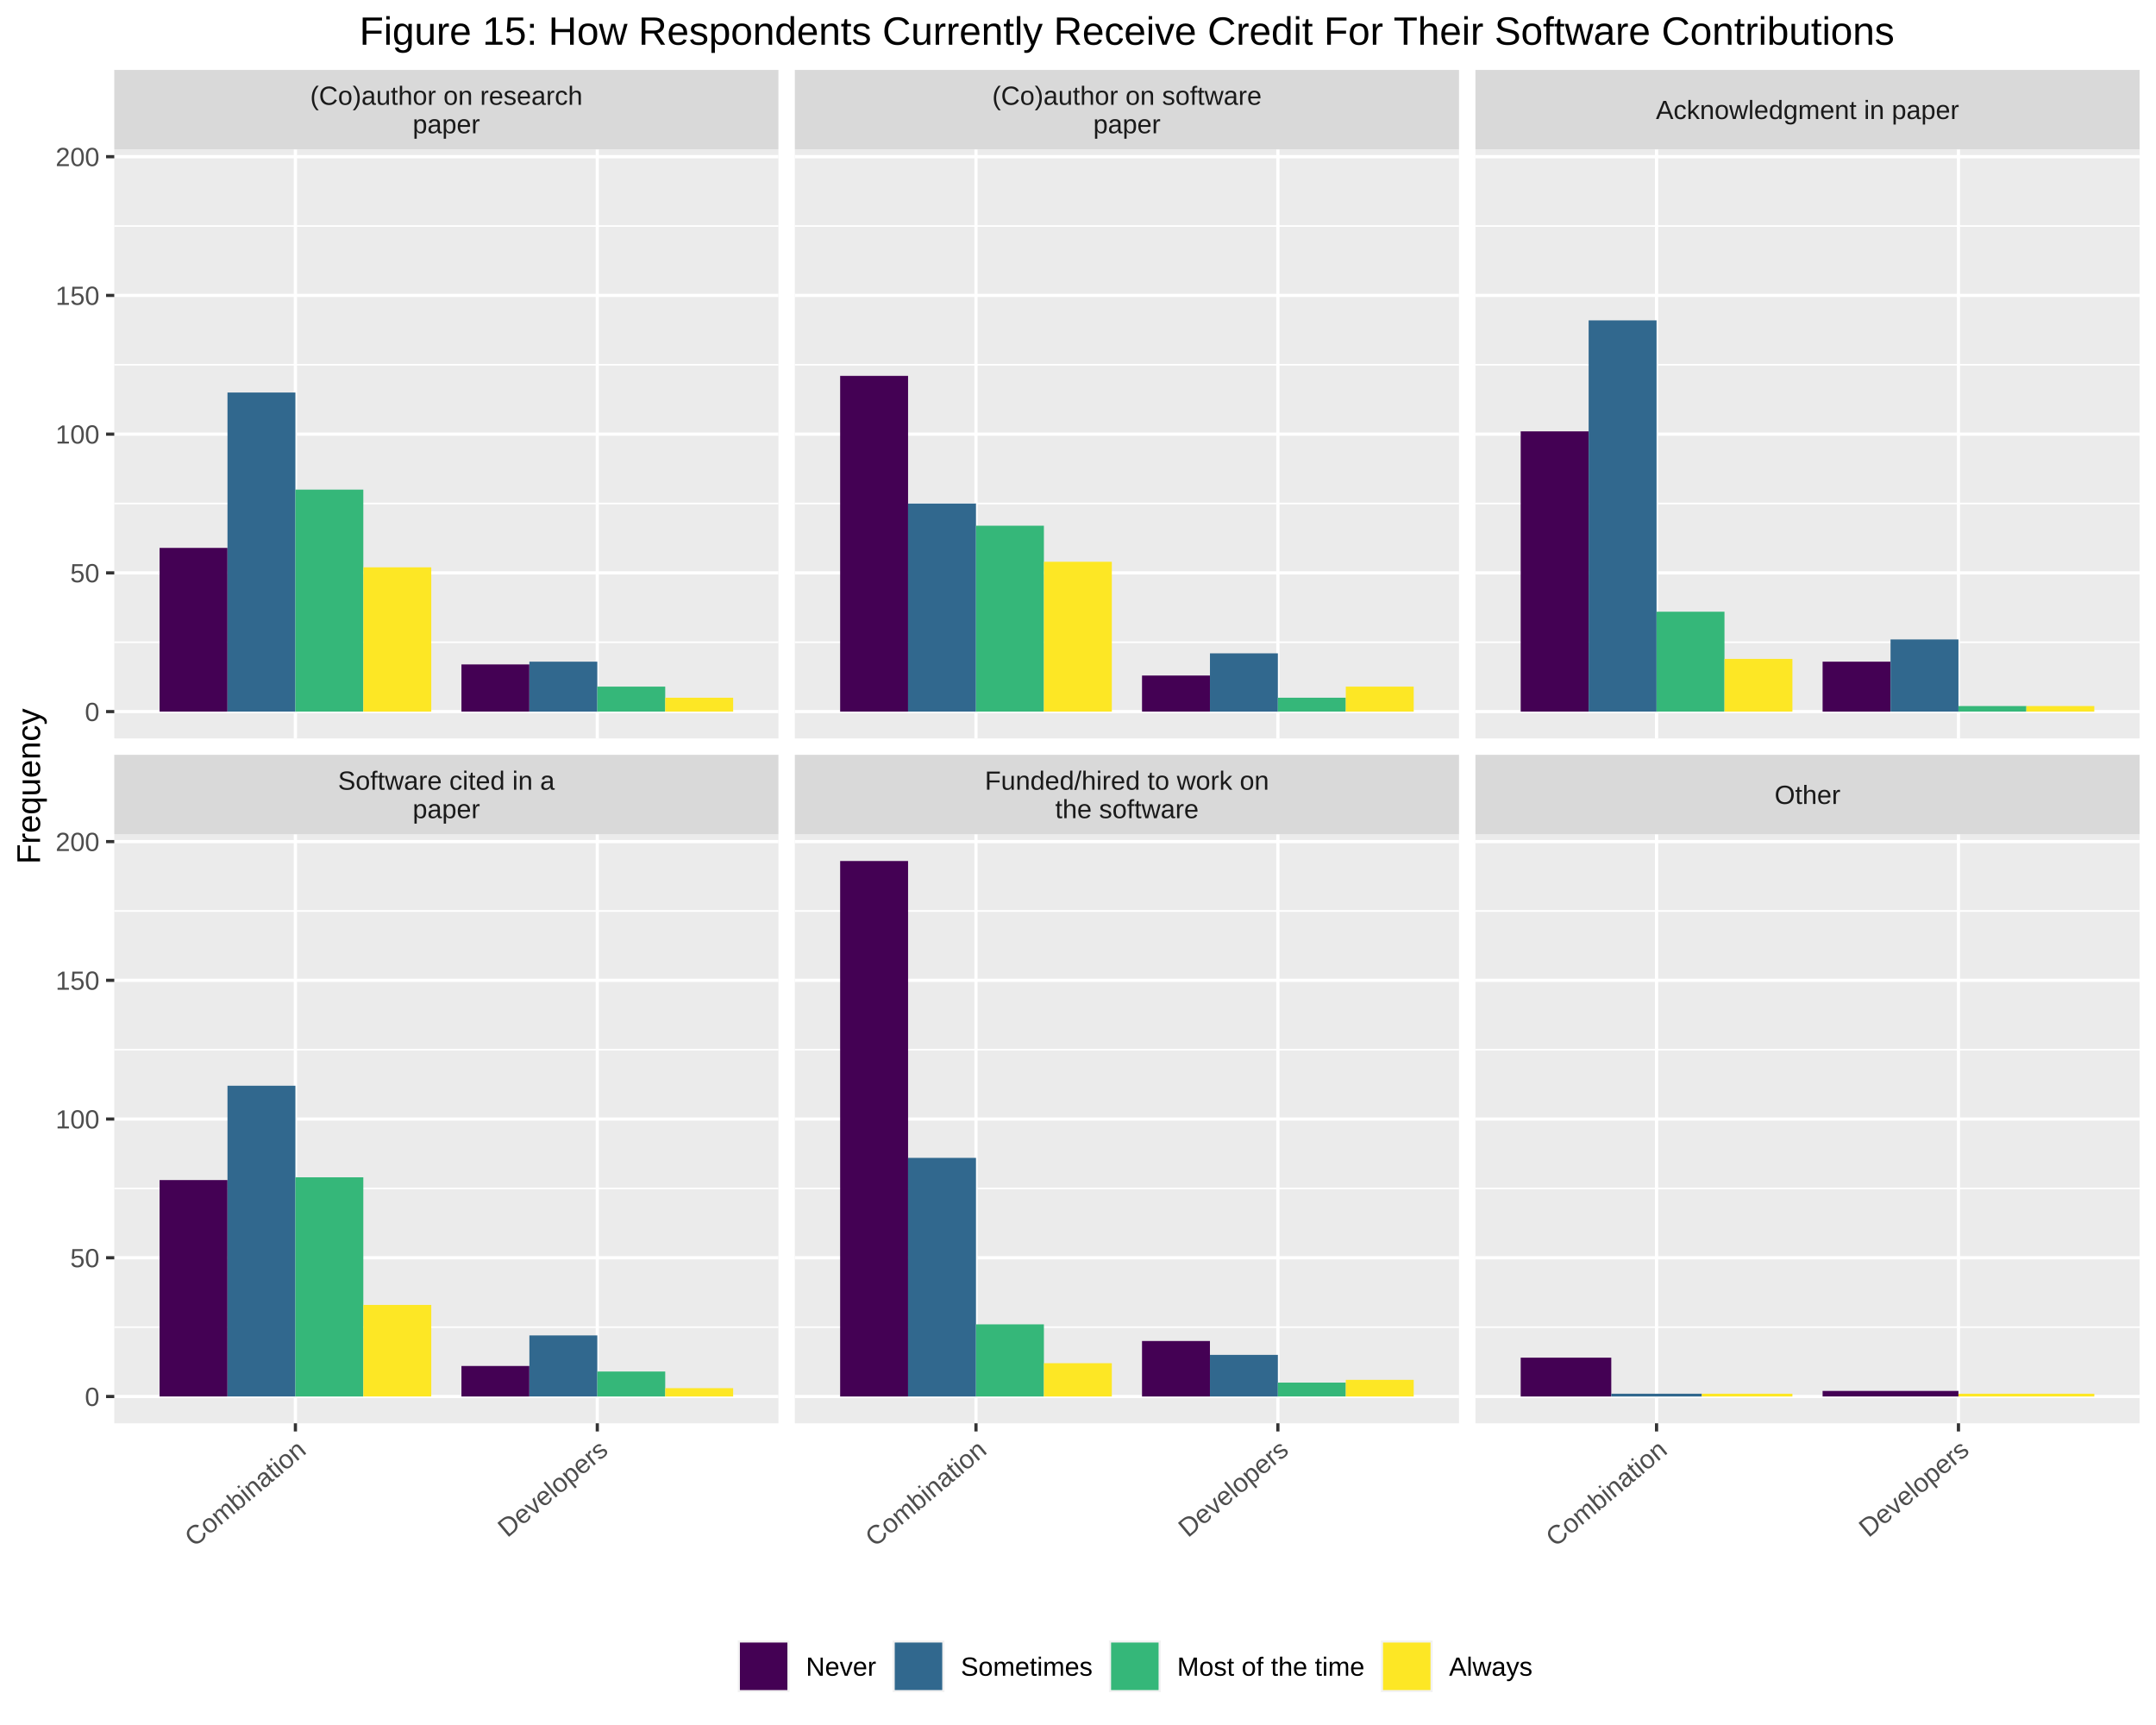
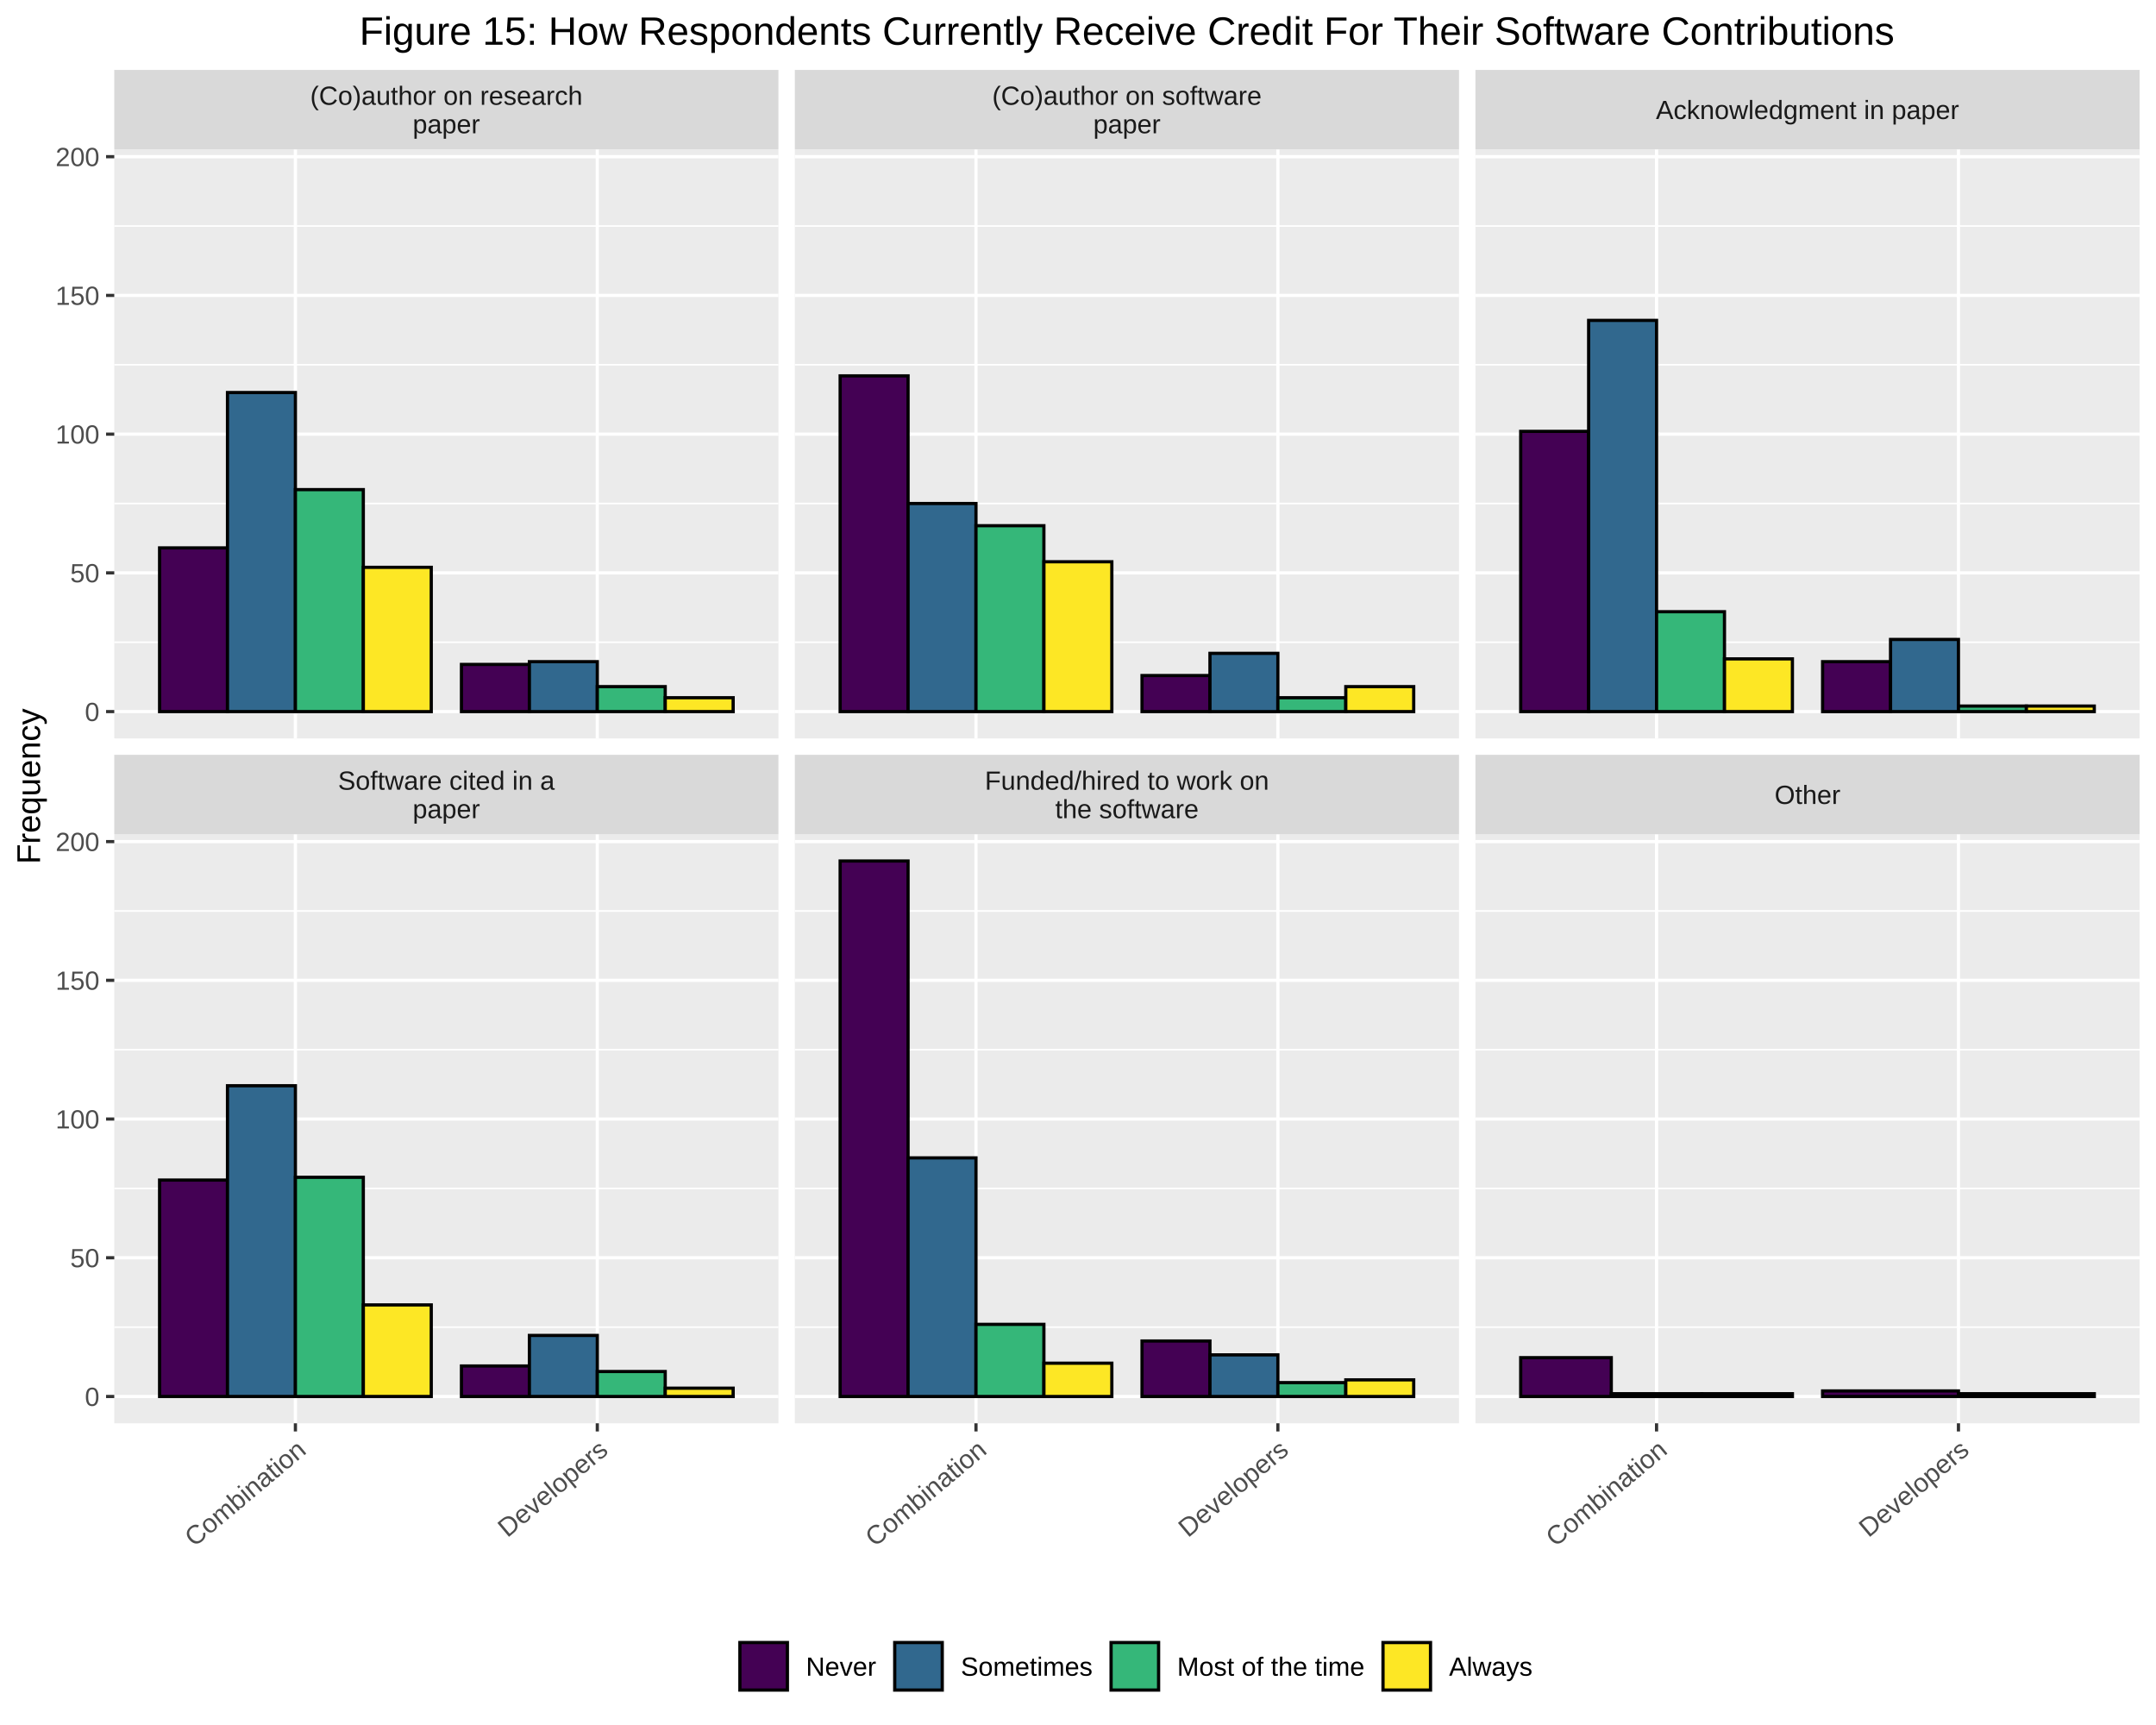
<svg xmlns="http://www.w3.org/2000/svg" class="svglite" width="720.00pt" height="576.00pt" viewBox="0 0 720.00 576.00">
  <defs>
    <style type="text/css">
    .svglite line, .svglite polyline, .svglite polygon, .svglite path, .svglite rect, .svglite circle {
      fill: none;
      stroke: #000000;
      stroke-linecap: round;
      stroke-linejoin: round;
      stroke-miterlimit: 10.00;
    }
    .svglite text {
      white-space: pre;
    }
  </style>
  </defs>
  <rect width="100%" height="100%" style="stroke: none; fill: #FFFFFF;" />
  <defs>
    <clipPath id="cpMC4wMHw3MjAuMDB8MC4wMHw1NzYuMDA=">
      <rect x="0.00" y="0.00" width="720.00" height="576.00" />
    </clipPath>
  </defs>
  <g clip-path="url(#cpMC4wMHw3MjAuMDB8MC4wMHw1NzYuMDA=)">
    <rect x="0.00" y="0.00" width="720.00" height="576.00" style="stroke-width: 1.07; stroke: #FFFFFF; fill: #FFFFFF;" />
  </g>
  <defs>
    <clipPath id="cpMzguMTZ8MjU5Ljk2fDQ5Ljg3fDI0Ni41NQ==">
      <rect x="38.16" y="49.87" width="221.80" height="196.69" />
    </clipPath>
  </defs>
  <g clip-path="url(#cpMzguMTZ8MjU5Ljk2fDQ5Ljg3fDI0Ni41NQ==)">
    <rect x="38.16" y="49.87" width="221.80" height="196.69" style="stroke-width: 1.07; stroke: none; fill: #EBEBEB;" />
    <polyline points="38.16,214.45 259.96,214.45 " style="stroke-width: 0.53; stroke: #FFFFFF; stroke-linecap: butt;" />
    <polyline points="38.16,168.13 259.96,168.13 " style="stroke-width: 0.53; stroke: #FFFFFF; stroke-linecap: butt;" />
    <polyline points="38.16,121.80 259.96,121.80 " style="stroke-width: 0.53; stroke: #FFFFFF; stroke-linecap: butt;" />
    <polyline points="38.16,75.48 259.96,75.48 " style="stroke-width: 0.53; stroke: #FFFFFF; stroke-linecap: butt;" />
    <polyline points="38.16,237.61 259.96,237.61 " style="stroke-width: 1.07; stroke: #FFFFFF; stroke-linecap: butt;" />
    <polyline points="38.16,191.29 259.96,191.29 " style="stroke-width: 1.07; stroke: #FFFFFF; stroke-linecap: butt;" />
    <polyline points="38.16,144.97 259.96,144.97 " style="stroke-width: 1.07; stroke: #FFFFFF; stroke-linecap: butt;" />
    <polyline points="38.16,98.64 259.96,98.64 " style="stroke-width: 1.07; stroke: #FFFFFF; stroke-linecap: butt;" />
    <polyline points="38.16,52.32 259.96,52.32 " style="stroke-width: 1.07; stroke: #FFFFFF; stroke-linecap: butt;" />
    <polyline points="98.65,246.55 98.65,49.87 " style="stroke-width: 1.07; stroke: #FFFFFF; stroke-linecap: butt;" />
    <polyline points="199.47,246.55 199.47,49.87 " style="stroke-width: 1.07; stroke: #FFFFFF; stroke-linecap: butt;" />
-     <rect x="53.29" y="182.95" width="22.68" height="54.66" style="stroke-width: 1.07; stroke: none; stroke-linecap: square; stroke-linejoin: miter; fill: #440154;" />
-     <rect x="75.97" y="131.07" width="22.68" height="106.54" style="stroke-width: 1.07; stroke: none; stroke-linecap: square; stroke-linejoin: miter; fill: #31688E;" />
-     <rect x="98.65" y="163.49" width="22.68" height="74.12" style="stroke-width: 1.07; stroke: none; stroke-linecap: square; stroke-linejoin: miter; fill: #35B779;" />
-     <rect x="121.34" y="189.44" width="22.68" height="48.18" style="stroke-width: 1.07; stroke: none; stroke-linecap: square; stroke-linejoin: miter; fill: #FDE725;" />
-     <rect x="154.10" y="221.86" width="22.68" height="15.75" style="stroke-width: 1.07; stroke: none; stroke-linecap: square; stroke-linejoin: miter; fill: #440154;" />
-     <rect x="176.79" y="220.94" width="22.68" height="16.68" style="stroke-width: 1.07; stroke: none; stroke-linecap: square; stroke-linejoin: miter; fill: #31688E;" />
-     <rect x="199.47" y="229.27" width="22.68" height="8.34" style="stroke-width: 1.07; stroke: none; stroke-linecap: square; stroke-linejoin: miter; fill: #35B779;" />
-     <rect x="222.16" y="232.98" width="22.68" height="4.63" style="stroke-width: 1.07; stroke: none; stroke-linecap: square; stroke-linejoin: miter; fill: #FDE725;" />
+     <rect x="53.29" y="182.95" width="22.68" height="54.66" style="stroke-width: 1.07; stroke-linecap: square; stroke-linejoin: miter; fill: #440154;" />
+     <rect x="75.97" y="131.07" width="22.68" height="106.54" style="stroke-width: 1.07; stroke-linecap: square; stroke-linejoin: miter; fill: #31688E;" />
+     <rect x="98.65" y="163.49" width="22.68" height="74.12" style="stroke-width: 1.07; stroke-linecap: square; stroke-linejoin: miter; fill: #35B779;" />
+     <rect x="121.34" y="189.44" width="22.68" height="48.18" style="stroke-width: 1.07; stroke-linecap: square; stroke-linejoin: miter; fill: #FDE725;" />
+     <rect x="154.10" y="221.86" width="22.68" height="15.75" style="stroke-width: 1.07; stroke-linecap: square; stroke-linejoin: miter; fill: #440154;" />
+     <rect x="176.79" y="220.94" width="22.68" height="16.68" style="stroke-width: 1.07; stroke-linecap: square; stroke-linejoin: miter; fill: #31688E;" />
+     <rect x="199.47" y="229.27" width="22.68" height="8.34" style="stroke-width: 1.07; stroke-linecap: square; stroke-linejoin: miter; fill: #35B779;" />
+     <rect x="222.16" y="232.98" width="22.68" height="4.63" style="stroke-width: 1.07; stroke-linecap: square; stroke-linejoin: miter; fill: #FDE725;" />
  </g>
  <g clip-path="url(#cpMC4wMHw3MjAuMDB8MC4wMHw1NzYuMDA=)">
</g>
  <defs>
    <clipPath id="cpMzguMTZ8MjU5Ljk2fDI3OC41Nnw0NzUuMjU=">
      <rect x="38.16" y="278.56" width="221.80" height="196.69" />
    </clipPath>
  </defs>
  <g clip-path="url(#cpMzguMTZ8MjU5Ljk2fDI3OC41Nnw0NzUuMjU=)">
    <rect x="38.16" y="278.56" width="221.80" height="196.69" style="stroke-width: 1.07; stroke: none; fill: #EBEBEB;" />
    <polyline points="38.16,443.15 259.96,443.15 " style="stroke-width: 0.53; stroke: #FFFFFF; stroke-linecap: butt;" />
    <polyline points="38.16,396.82 259.96,396.82 " style="stroke-width: 0.53; stroke: #FFFFFF; stroke-linecap: butt;" />
    <polyline points="38.16,350.50 259.96,350.50 " style="stroke-width: 0.53; stroke: #FFFFFF; stroke-linecap: butt;" />
    <polyline points="38.16,304.18 259.96,304.18 " style="stroke-width: 0.53; stroke: #FFFFFF; stroke-linecap: butt;" />
    <polyline points="38.16,466.31 259.96,466.31 " style="stroke-width: 1.07; stroke: #FFFFFF; stroke-linecap: butt;" />
    <polyline points="38.16,419.98 259.96,419.98 " style="stroke-width: 1.07; stroke: #FFFFFF; stroke-linecap: butt;" />
    <polyline points="38.16,373.66 259.96,373.66 " style="stroke-width: 1.07; stroke: #FFFFFF; stroke-linecap: butt;" />
    <polyline points="38.16,327.34 259.96,327.34 " style="stroke-width: 1.07; stroke: #FFFFFF; stroke-linecap: butt;" />
    <polyline points="38.16,281.02 259.96,281.02 " style="stroke-width: 1.07; stroke: #FFFFFF; stroke-linecap: butt;" />
    <polyline points="98.65,475.25 98.65,278.56 " style="stroke-width: 1.07; stroke: #FFFFFF; stroke-linecap: butt;" />
    <polyline points="199.47,475.25 199.47,278.56 " style="stroke-width: 1.07; stroke: #FFFFFF; stroke-linecap: butt;" />
-     <rect x="53.29" y="394.04" width="22.68" height="72.26" style="stroke-width: 1.07; stroke: none; stroke-linecap: square; stroke-linejoin: miter; fill: #440154;" />
-     <rect x="75.97" y="362.54" width="22.68" height="103.76" style="stroke-width: 1.07; stroke: none; stroke-linecap: square; stroke-linejoin: miter; fill: #31688E;" />
-     <rect x="98.65" y="393.12" width="22.68" height="73.19" style="stroke-width: 1.07; stroke: none; stroke-linecap: square; stroke-linejoin: miter; fill: #35B779;" />
-     <rect x="121.34" y="435.73" width="22.68" height="30.57" style="stroke-width: 1.07; stroke: none; stroke-linecap: square; stroke-linejoin: miter; fill: #FDE725;" />
-     <rect x="154.10" y="456.12" width="22.68" height="10.19" style="stroke-width: 1.07; stroke: none; stroke-linecap: square; stroke-linejoin: miter; fill: #440154;" />
-     <rect x="176.79" y="445.92" width="22.68" height="20.38" style="stroke-width: 1.07; stroke: none; stroke-linecap: square; stroke-linejoin: miter; fill: #31688E;" />
-     <rect x="199.47" y="457.97" width="22.68" height="8.34" style="stroke-width: 1.07; stroke: none; stroke-linecap: square; stroke-linejoin: miter; fill: #35B779;" />
-     <rect x="222.16" y="463.53" width="22.68" height="2.78" style="stroke-width: 1.07; stroke: none; stroke-linecap: square; stroke-linejoin: miter; fill: #FDE725;" />
+     <rect x="53.29" y="394.04" width="22.68" height="72.26" style="stroke-width: 1.07; stroke-linecap: square; stroke-linejoin: miter; fill: #440154;" />
+     <rect x="75.97" y="362.54" width="22.68" height="103.76" style="stroke-width: 1.07; stroke-linecap: square; stroke-linejoin: miter; fill: #31688E;" />
+     <rect x="98.65" y="393.12" width="22.68" height="73.19" style="stroke-width: 1.07; stroke-linecap: square; stroke-linejoin: miter; fill: #35B779;" />
+     <rect x="121.34" y="435.73" width="22.68" height="30.57" style="stroke-width: 1.07; stroke-linecap: square; stroke-linejoin: miter; fill: #FDE725;" />
+     <rect x="154.10" y="456.12" width="22.68" height="10.19" style="stroke-width: 1.07; stroke-linecap: square; stroke-linejoin: miter; fill: #440154;" />
+     <rect x="176.79" y="445.92" width="22.68" height="20.38" style="stroke-width: 1.07; stroke-linecap: square; stroke-linejoin: miter; fill: #31688E;" />
+     <rect x="199.47" y="457.97" width="22.68" height="8.34" style="stroke-width: 1.07; stroke-linecap: square; stroke-linejoin: miter; fill: #35B779;" />
+     <rect x="222.16" y="463.53" width="22.68" height="2.78" style="stroke-width: 1.07; stroke-linecap: square; stroke-linejoin: miter; fill: #FDE725;" />
  </g>
  <g clip-path="url(#cpMC4wMHw3MjAuMDB8MC4wMHw1NzYuMDA=)">
</g>
  <defs>
    <clipPath id="cpMjY1LjQ0fDQ4Ny4yNHw0OS44N3wyNDYuNTU=">
      <rect x="265.44" y="49.87" width="221.80" height="196.69" />
    </clipPath>
  </defs>
  <g clip-path="url(#cpMjY1LjQ0fDQ4Ny4yNHw0OS44N3wyNDYuNTU=)">
    <rect x="265.44" y="49.87" width="221.80" height="196.69" style="stroke-width: 1.07; stroke: none; fill: #EBEBEB;" />
    <polyline points="265.44,214.45 487.24,214.45 " style="stroke-width: 0.53; stroke: #FFFFFF; stroke-linecap: butt;" />
    <polyline points="265.44,168.13 487.24,168.13 " style="stroke-width: 0.53; stroke: #FFFFFF; stroke-linecap: butt;" />
    <polyline points="265.44,121.80 487.24,121.80 " style="stroke-width: 0.53; stroke: #FFFFFF; stroke-linecap: butt;" />
    <polyline points="265.44,75.48 487.24,75.48 " style="stroke-width: 0.53; stroke: #FFFFFF; stroke-linecap: butt;" />
    <polyline points="265.44,237.61 487.24,237.61 " style="stroke-width: 1.07; stroke: #FFFFFF; stroke-linecap: butt;" />
    <polyline points="265.44,191.29 487.24,191.29 " style="stroke-width: 1.07; stroke: #FFFFFF; stroke-linecap: butt;" />
    <polyline points="265.44,144.97 487.24,144.97 " style="stroke-width: 1.07; stroke: #FFFFFF; stroke-linecap: butt;" />
    <polyline points="265.44,98.64 487.24,98.64 " style="stroke-width: 1.07; stroke: #FFFFFF; stroke-linecap: butt;" />
    <polyline points="265.44,52.32 487.24,52.32 " style="stroke-width: 1.07; stroke: #FFFFFF; stroke-linecap: butt;" />
    <polyline points="325.93,246.55 325.93,49.87 " style="stroke-width: 1.07; stroke: #FFFFFF; stroke-linecap: butt;" />
    <polyline points="426.75,246.55 426.75,49.87 " style="stroke-width: 1.07; stroke: #FFFFFF; stroke-linecap: butt;" />
-     <rect x="280.57" y="125.51" width="22.68" height="112.10" style="stroke-width: 1.07; stroke: none; stroke-linecap: square; stroke-linejoin: miter; fill: #440154;" />
-     <rect x="303.25" y="168.13" width="22.68" height="69.48" style="stroke-width: 1.07; stroke: none; stroke-linecap: square; stroke-linejoin: miter; fill: #31688E;" />
-     <rect x="325.93" y="175.54" width="22.68" height="62.07" style="stroke-width: 1.07; stroke: none; stroke-linecap: square; stroke-linejoin: miter; fill: #35B779;" />
-     <rect x="348.62" y="187.58" width="22.68" height="50.03" style="stroke-width: 1.07; stroke: none; stroke-linecap: square; stroke-linejoin: miter; fill: #FDE725;" />
-     <rect x="381.38" y="225.57" width="22.68" height="12.04" style="stroke-width: 1.07; stroke: none; stroke-linecap: square; stroke-linejoin: miter; fill: #440154;" />
-     <rect x="404.07" y="218.16" width="22.68" height="19.46" style="stroke-width: 1.07; stroke: none; stroke-linecap: square; stroke-linejoin: miter; fill: #31688E;" />
-     <rect x="426.75" y="232.98" width="22.68" height="4.63" style="stroke-width: 1.07; stroke: none; stroke-linecap: square; stroke-linejoin: miter; fill: #35B779;" />
-     <rect x="449.43" y="229.27" width="22.68" height="8.34" style="stroke-width: 1.07; stroke: none; stroke-linecap: square; stroke-linejoin: miter; fill: #FDE725;" />
+     <rect x="280.57" y="125.51" width="22.68" height="112.10" style="stroke-width: 1.07; stroke-linecap: square; stroke-linejoin: miter; fill: #440154;" />
+     <rect x="303.25" y="168.13" width="22.68" height="69.48" style="stroke-width: 1.07; stroke-linecap: square; stroke-linejoin: miter; fill: #31688E;" />
+     <rect x="325.93" y="175.54" width="22.68" height="62.07" style="stroke-width: 1.07; stroke-linecap: square; stroke-linejoin: miter; fill: #35B779;" />
+     <rect x="348.62" y="187.58" width="22.68" height="50.03" style="stroke-width: 1.07; stroke-linecap: square; stroke-linejoin: miter; fill: #FDE725;" />
+     <rect x="381.38" y="225.57" width="22.68" height="12.04" style="stroke-width: 1.07; stroke-linecap: square; stroke-linejoin: miter; fill: #440154;" />
+     <rect x="404.07" y="218.16" width="22.68" height="19.46" style="stroke-width: 1.07; stroke-linecap: square; stroke-linejoin: miter; fill: #31688E;" />
+     <rect x="426.75" y="232.98" width="22.68" height="4.63" style="stroke-width: 1.07; stroke-linecap: square; stroke-linejoin: miter; fill: #35B779;" />
+     <rect x="449.43" y="229.27" width="22.68" height="8.34" style="stroke-width: 1.07; stroke-linecap: square; stroke-linejoin: miter; fill: #FDE725;" />
  </g>
  <g clip-path="url(#cpMC4wMHw3MjAuMDB8MC4wMHw1NzYuMDA=)">
</g>
  <defs>
    <clipPath id="cpMjY1LjQ0fDQ4Ny4yNHwyNzguNTZ8NDc1LjI1">
      <rect x="265.44" y="278.56" width="221.80" height="196.69" />
    </clipPath>
  </defs>
  <g clip-path="url(#cpMjY1LjQ0fDQ4Ny4yNHwyNzguNTZ8NDc1LjI1)">
    <rect x="265.44" y="278.56" width="221.80" height="196.69" style="stroke-width: 1.07; stroke: none; fill: #EBEBEB;" />
    <polyline points="265.44,443.15 487.24,443.15 " style="stroke-width: 0.53; stroke: #FFFFFF; stroke-linecap: butt;" />
    <polyline points="265.44,396.82 487.24,396.82 " style="stroke-width: 0.53; stroke: #FFFFFF; stroke-linecap: butt;" />
    <polyline points="265.44,350.50 487.24,350.50 " style="stroke-width: 0.53; stroke: #FFFFFF; stroke-linecap: butt;" />
    <polyline points="265.44,304.18 487.24,304.18 " style="stroke-width: 0.53; stroke: #FFFFFF; stroke-linecap: butt;" />
    <polyline points="265.44,466.31 487.24,466.31 " style="stroke-width: 1.07; stroke: #FFFFFF; stroke-linecap: butt;" />
    <polyline points="265.44,419.98 487.24,419.98 " style="stroke-width: 1.07; stroke: #FFFFFF; stroke-linecap: butt;" />
    <polyline points="265.44,373.66 487.24,373.66 " style="stroke-width: 1.07; stroke: #FFFFFF; stroke-linecap: butt;" />
    <polyline points="265.44,327.34 487.24,327.34 " style="stroke-width: 1.07; stroke: #FFFFFF; stroke-linecap: butt;" />
    <polyline points="265.44,281.02 487.24,281.02 " style="stroke-width: 1.07; stroke: #FFFFFF; stroke-linecap: butt;" />
    <polyline points="325.93,475.25 325.93,278.56 " style="stroke-width: 1.07; stroke: #FFFFFF; stroke-linecap: butt;" />
    <polyline points="426.75,475.25 426.75,278.56 " style="stroke-width: 1.07; stroke: #FFFFFF; stroke-linecap: butt;" />
-     <rect x="280.57" y="287.50" width="22.68" height="178.81" style="stroke-width: 1.07; stroke: none; stroke-linecap: square; stroke-linejoin: miter; fill: #440154;" />
-     <rect x="303.25" y="386.63" width="22.68" height="79.68" style="stroke-width: 1.07; stroke: none; stroke-linecap: square; stroke-linejoin: miter; fill: #31688E;" />
-     <rect x="325.93" y="442.22" width="22.68" height="24.09" style="stroke-width: 1.07; stroke: none; stroke-linecap: square; stroke-linejoin: miter; fill: #35B779;" />
-     <rect x="348.62" y="455.19" width="22.68" height="11.12" style="stroke-width: 1.07; stroke: none; stroke-linecap: square; stroke-linejoin: miter; fill: #FDE725;" />
-     <rect x="381.38" y="447.78" width="22.68" height="18.53" style="stroke-width: 1.07; stroke: none; stroke-linecap: square; stroke-linejoin: miter; fill: #440154;" />
-     <rect x="404.07" y="452.41" width="22.68" height="13.90" style="stroke-width: 1.07; stroke: none; stroke-linecap: square; stroke-linejoin: miter; fill: #31688E;" />
-     <rect x="426.75" y="461.67" width="22.68" height="4.63" style="stroke-width: 1.07; stroke: none; stroke-linecap: square; stroke-linejoin: miter; fill: #35B779;" />
-     <rect x="449.43" y="460.75" width="22.68" height="5.56" style="stroke-width: 1.07; stroke: none; stroke-linecap: square; stroke-linejoin: miter; fill: #FDE725;" />
+     <rect x="280.57" y="287.50" width="22.68" height="178.81" style="stroke-width: 1.07; stroke-linecap: square; stroke-linejoin: miter; fill: #440154;" />
+     <rect x="303.25" y="386.63" width="22.68" height="79.68" style="stroke-width: 1.07; stroke-linecap: square; stroke-linejoin: miter; fill: #31688E;" />
+     <rect x="325.93" y="442.22" width="22.68" height="24.09" style="stroke-width: 1.07; stroke-linecap: square; stroke-linejoin: miter; fill: #35B779;" />
+     <rect x="348.62" y="455.19" width="22.68" height="11.12" style="stroke-width: 1.07; stroke-linecap: square; stroke-linejoin: miter; fill: #FDE725;" />
+     <rect x="381.38" y="447.78" width="22.68" height="18.53" style="stroke-width: 1.07; stroke-linecap: square; stroke-linejoin: miter; fill: #440154;" />
+     <rect x="404.07" y="452.41" width="22.68" height="13.90" style="stroke-width: 1.07; stroke-linecap: square; stroke-linejoin: miter; fill: #31688E;" />
+     <rect x="426.75" y="461.67" width="22.68" height="4.63" style="stroke-width: 1.07; stroke-linecap: square; stroke-linejoin: miter; fill: #35B779;" />
+     <rect x="449.43" y="460.75" width="22.68" height="5.56" style="stroke-width: 1.07; stroke-linecap: square; stroke-linejoin: miter; fill: #FDE725;" />
  </g>
  <g clip-path="url(#cpMC4wMHw3MjAuMDB8MC4wMHw1NzYuMDA=)">
</g>
  <defs>
    <clipPath id="cpNDkyLjcyfDcxNC41Mnw0OS44N3wyNDYuNTU=">
      <rect x="492.72" y="49.87" width="221.80" height="196.69" />
    </clipPath>
  </defs>
  <g clip-path="url(#cpNDkyLjcyfDcxNC41Mnw0OS44N3wyNDYuNTU=)">
    <rect x="492.72" y="49.87" width="221.80" height="196.69" style="stroke-width: 1.07; stroke: none; fill: #EBEBEB;" />
    <polyline points="492.72,214.45 714.52,214.45 " style="stroke-width: 0.53; stroke: #FFFFFF; stroke-linecap: butt;" />
    <polyline points="492.72,168.13 714.52,168.13 " style="stroke-width: 0.53; stroke: #FFFFFF; stroke-linecap: butt;" />
    <polyline points="492.72,121.80 714.52,121.80 " style="stroke-width: 0.53; stroke: #FFFFFF; stroke-linecap: butt;" />
    <polyline points="492.72,75.48 714.52,75.48 " style="stroke-width: 0.53; stroke: #FFFFFF; stroke-linecap: butt;" />
    <polyline points="492.72,237.61 714.52,237.61 " style="stroke-width: 1.07; stroke: #FFFFFF; stroke-linecap: butt;" />
    <polyline points="492.72,191.29 714.52,191.29 " style="stroke-width: 1.07; stroke: #FFFFFF; stroke-linecap: butt;" />
    <polyline points="492.72,144.97 714.52,144.97 " style="stroke-width: 1.07; stroke: #FFFFFF; stroke-linecap: butt;" />
    <polyline points="492.72,98.64 714.52,98.64 " style="stroke-width: 1.07; stroke: #FFFFFF; stroke-linecap: butt;" />
    <polyline points="492.72,52.32 714.52,52.32 " style="stroke-width: 1.07; stroke: #FFFFFF; stroke-linecap: butt;" />
    <polyline points="553.21,246.55 553.21,49.87 " style="stroke-width: 1.07; stroke: #FFFFFF; stroke-linecap: butt;" />
    <polyline points="654.03,246.55 654.03,49.87 " style="stroke-width: 1.07; stroke: #FFFFFF; stroke-linecap: butt;" />
-     <rect x="507.84" y="144.04" width="22.68" height="93.57" style="stroke-width: 1.07; stroke: none; stroke-linecap: square; stroke-linejoin: miter; fill: #440154;" />
-     <rect x="530.53" y="106.98" width="22.68" height="130.63" style="stroke-width: 1.07; stroke: none; stroke-linecap: square; stroke-linejoin: miter; fill: #31688E;" />
-     <rect x="553.21" y="204.26" width="22.68" height="33.35" style="stroke-width: 1.07; stroke: none; stroke-linecap: square; stroke-linejoin: miter; fill: #35B779;" />
-     <rect x="575.90" y="220.01" width="22.68" height="17.60" style="stroke-width: 1.07; stroke: none; stroke-linecap: square; stroke-linejoin: miter; fill: #FDE725;" />
-     <rect x="608.66" y="220.94" width="22.68" height="16.68" style="stroke-width: 1.07; stroke: none; stroke-linecap: square; stroke-linejoin: miter; fill: #440154;" />
-     <rect x="631.35" y="213.52" width="22.68" height="24.09" style="stroke-width: 1.07; stroke: none; stroke-linecap: square; stroke-linejoin: miter; fill: #31688E;" />
-     <rect x="654.03" y="235.76" width="22.68" height="1.85" style="stroke-width: 1.07; stroke: none; stroke-linecap: square; stroke-linejoin: miter; fill: #35B779;" />
-     <rect x="676.71" y="235.76" width="22.68" height="1.85" style="stroke-width: 1.07; stroke: none; stroke-linecap: square; stroke-linejoin: miter; fill: #FDE725;" />
+     <rect x="507.84" y="144.04" width="22.68" height="93.57" style="stroke-width: 1.07; stroke-linecap: square; stroke-linejoin: miter; fill: #440154;" />
+     <rect x="530.53" y="106.98" width="22.68" height="130.63" style="stroke-width: 1.07; stroke-linecap: square; stroke-linejoin: miter; fill: #31688E;" />
+     <rect x="553.21" y="204.26" width="22.68" height="33.35" style="stroke-width: 1.07; stroke-linecap: square; stroke-linejoin: miter; fill: #35B779;" />
+     <rect x="575.90" y="220.01" width="22.68" height="17.60" style="stroke-width: 1.07; stroke-linecap: square; stroke-linejoin: miter; fill: #FDE725;" />
+     <rect x="608.66" y="220.94" width="22.68" height="16.68" style="stroke-width: 1.07; stroke-linecap: square; stroke-linejoin: miter; fill: #440154;" />
+     <rect x="631.35" y="213.52" width="22.68" height="24.09" style="stroke-width: 1.07; stroke-linecap: square; stroke-linejoin: miter; fill: #31688E;" />
+     <rect x="654.03" y="235.76" width="22.68" height="1.85" style="stroke-width: 1.07; stroke-linecap: square; stroke-linejoin: miter; fill: #35B779;" />
+     <rect x="676.71" y="235.76" width="22.68" height="1.85" style="stroke-width: 1.07; stroke-linecap: square; stroke-linejoin: miter; fill: #FDE725;" />
  </g>
  <g clip-path="url(#cpMC4wMHw3MjAuMDB8MC4wMHw1NzYuMDA=)">
</g>
  <defs>
    <clipPath id="cpNDkyLjcyfDcxNC41MnwyNzguNTZ8NDc1LjI1">
      <rect x="492.72" y="278.56" width="221.80" height="196.69" />
    </clipPath>
  </defs>
  <g clip-path="url(#cpNDkyLjcyfDcxNC41MnwyNzguNTZ8NDc1LjI1)">
    <rect x="492.72" y="278.56" width="221.80" height="196.69" style="stroke-width: 1.07; stroke: none; fill: #EBEBEB;" />
    <polyline points="492.72,443.15 714.52,443.15 " style="stroke-width: 0.53; stroke: #FFFFFF; stroke-linecap: butt;" />
    <polyline points="492.72,396.82 714.52,396.82 " style="stroke-width: 0.53; stroke: #FFFFFF; stroke-linecap: butt;" />
    <polyline points="492.72,350.50 714.52,350.50 " style="stroke-width: 0.53; stroke: #FFFFFF; stroke-linecap: butt;" />
    <polyline points="492.72,304.18 714.52,304.18 " style="stroke-width: 0.53; stroke: #FFFFFF; stroke-linecap: butt;" />
    <polyline points="492.72,466.31 714.52,466.31 " style="stroke-width: 1.07; stroke: #FFFFFF; stroke-linecap: butt;" />
    <polyline points="492.72,419.98 714.52,419.98 " style="stroke-width: 1.07; stroke: #FFFFFF; stroke-linecap: butt;" />
    <polyline points="492.72,373.66 714.52,373.66 " style="stroke-width: 1.07; stroke: #FFFFFF; stroke-linecap: butt;" />
    <polyline points="492.72,327.34 714.52,327.34 " style="stroke-width: 1.07; stroke: #FFFFFF; stroke-linecap: butt;" />
    <polyline points="492.72,281.02 714.52,281.02 " style="stroke-width: 1.07; stroke: #FFFFFF; stroke-linecap: butt;" />
    <polyline points="553.21,475.25 553.21,278.56 " style="stroke-width: 1.07; stroke: #FFFFFF; stroke-linecap: butt;" />
    <polyline points="654.03,475.25 654.03,278.56 " style="stroke-width: 1.07; stroke: #FFFFFF; stroke-linecap: butt;" />
-     <rect x="507.84" y="453.34" width="30.25" height="12.97" style="stroke-width: 1.07; stroke: none; stroke-linecap: square; stroke-linejoin: miter; fill: #440154;" />
-     <rect x="538.09" y="465.38" width="30.25" height="0.93" style="stroke-width: 1.07; stroke: none; stroke-linecap: square; stroke-linejoin: miter; fill: #31688E;" />
-     <rect x="568.33" y="465.38" width="30.25" height="0.93" style="stroke-width: 1.07; stroke: none; stroke-linecap: square; stroke-linejoin: miter; fill: #FDE725;" />
-     <rect x="608.66" y="464.45" width="45.37" height="1.85" style="stroke-width: 1.07; stroke: none; stroke-linecap: square; stroke-linejoin: miter; fill: #440154;" />
-     <rect x="654.03" y="465.38" width="45.37" height="0.93" style="stroke-width: 1.07; stroke: none; stroke-linecap: square; stroke-linejoin: miter; fill: #FDE725;" />
+     <rect x="507.84" y="453.34" width="30.25" height="12.97" style="stroke-width: 1.07; stroke-linecap: square; stroke-linejoin: miter; fill: #440154;" />
+     <rect x="538.09" y="465.38" width="30.25" height="0.93" style="stroke-width: 1.07; stroke-linecap: square; stroke-linejoin: miter; fill: #31688E;" />
+     <rect x="568.33" y="465.38" width="30.25" height="0.93" style="stroke-width: 1.07; stroke-linecap: square; stroke-linejoin: miter; fill: #FDE725;" />
+     <rect x="608.66" y="464.45" width="45.37" height="1.85" style="stroke-width: 1.07; stroke-linecap: square; stroke-linejoin: miter; fill: #440154;" />
+     <rect x="654.03" y="465.38" width="45.37" height="0.93" style="stroke-width: 1.07; stroke-linecap: square; stroke-linejoin: miter; fill: #FDE725;" />
  </g>
  <g clip-path="url(#cpMC4wMHw3MjAuMDB8MC4wMHw1NzYuMDA=)">
</g>
  <defs>
    <clipPath id="cpMzguMTZ8MjU5Ljk2fDI1Mi4wM3wyNzguNTY=">
      <rect x="38.16" y="252.03" width="221.80" height="26.53" />
    </clipPath>
  </defs>
  <g clip-path="url(#cpMzguMTZ8MjU5Ljk2fDI1Mi4wM3wyNzguNTY=)">
    <rect x="38.16" y="252.03" width="221.80" height="26.53" style="stroke-width: 1.07; stroke: none; fill: #D9D9D9;" />
    <text x="149.06" y="263.70" text-anchor="middle" style="font-size: 8.80px;fill: #1A1A1A; font-family: &quot;Arial&quot;;" textLength="72.37px" lengthAdjust="spacingAndGlyphs">Software cited in a</text>
    <text x="149.06" y="273.20" text-anchor="middle" style="font-size: 8.80px;fill: #1A1A1A; font-family: &quot;Arial&quot;;" textLength="22.51px" lengthAdjust="spacingAndGlyphs">paper</text>
  </g>
  <g clip-path="url(#cpMC4wMHw3MjAuMDB8MC4wMHw1NzYuMDA=)">
</g>
  <defs>
    <clipPath id="cpMjY1LjQ0fDQ4Ny4yNHwyNTIuMDN8Mjc4LjU2">
      <rect x="265.44" y="252.03" width="221.80" height="26.53" />
    </clipPath>
  </defs>
  <g clip-path="url(#cpMjY1LjQ0fDQ4Ny4yNHwyNTIuMDN8Mjc4LjU2)">
    <rect x="265.44" y="252.03" width="221.80" height="26.53" style="stroke-width: 1.07; stroke: none; fill: #D9D9D9;" />
    <text x="376.34" y="263.70" text-anchor="middle" style="font-size: 8.80px;fill: #1A1A1A; font-family: &quot;Arial&quot;;" textLength="94.89px" lengthAdjust="spacingAndGlyphs">Funded/hired to work on</text>
    <text x="376.34" y="273.20" text-anchor="middle" style="font-size: 8.80px;fill: #1A1A1A; font-family: &quot;Arial&quot;;" textLength="47.92px" lengthAdjust="spacingAndGlyphs">the software</text>
  </g>
  <g clip-path="url(#cpMC4wMHw3MjAuMDB8MC4wMHw1NzYuMDA=)">
</g>
  <defs>
    <clipPath id="cpNDkyLjcyfDcxNC41MnwyNTIuMDN8Mjc4LjU2">
      <rect x="492.72" y="252.03" width="221.80" height="26.53" />
    </clipPath>
  </defs>
  <g clip-path="url(#cpNDkyLjcyfDcxNC41MnwyNTIuMDN8Mjc4LjU2)">
    <rect x="492.72" y="252.03" width="221.80" height="26.53" style="stroke-width: 1.07; stroke: none; fill: #D9D9D9;" />
    <text x="603.62" y="268.45" text-anchor="middle" style="font-size: 8.80px;fill: #1A1A1A; font-family: &quot;Arial&quot;;" textLength="22.00px" lengthAdjust="spacingAndGlyphs">Other</text>
  </g>
  <g clip-path="url(#cpMC4wMHw3MjAuMDB8MC4wMHw1NzYuMDA=)">
</g>
  <defs>
    <clipPath id="cpMzguMTZ8MjU5Ljk2fDIzLjM0fDQ5Ljg3">
      <rect x="38.16" y="23.34" width="221.80" height="26.53" />
    </clipPath>
  </defs>
  <g clip-path="url(#cpMzguMTZ8MjU5Ljk2fDIzLjM0fDQ5Ljg3)">
    <rect x="38.16" y="23.34" width="221.80" height="26.53" style="stroke-width: 1.07; stroke: none; fill: #D9D9D9;" />
    <text x="149.06" y="35.00" text-anchor="middle" style="font-size: 8.80px;fill: #1A1A1A; font-family: &quot;Arial&quot;;" textLength="90.98px" lengthAdjust="spacingAndGlyphs">(Co)author on research</text>
    <text x="149.06" y="44.51" text-anchor="middle" style="font-size: 8.80px;fill: #1A1A1A; font-family: &quot;Arial&quot;;" textLength="22.51px" lengthAdjust="spacingAndGlyphs">paper</text>
  </g>
  <g clip-path="url(#cpMC4wMHw3MjAuMDB8MC4wMHw1NzYuMDA=)">
</g>
  <defs>
    <clipPath id="cpMjY1LjQ0fDQ4Ny4yNHwyMy4zNHw0OS44Nw==">
      <rect x="265.44" y="23.34" width="221.80" height="26.53" />
    </clipPath>
  </defs>
  <g clip-path="url(#cpMjY1LjQ0fDQ4Ny4yNHwyMy4zNHw0OS44Nw==)">
    <rect x="265.44" y="23.34" width="221.80" height="26.53" style="stroke-width: 1.07; stroke: none; fill: #D9D9D9;" />
    <text x="376.34" y="35.00" text-anchor="middle" style="font-size: 8.80px;fill: #1A1A1A; font-family: &quot;Arial&quot;;" textLength="89.99px" lengthAdjust="spacingAndGlyphs">(Co)author on software</text>
    <text x="376.34" y="44.51" text-anchor="middle" style="font-size: 8.80px;fill: #1A1A1A; font-family: &quot;Arial&quot;;" textLength="22.51px" lengthAdjust="spacingAndGlyphs">paper</text>
  </g>
  <g clip-path="url(#cpMC4wMHw3MjAuMDB8MC4wMHw1NzYuMDA=)">
</g>
  <defs>
    <clipPath id="cpNDkyLjcyfDcxNC41MnwyMy4zNHw0OS44Nw==">
      <rect x="492.72" y="23.34" width="221.80" height="26.53" />
    </clipPath>
  </defs>
  <g clip-path="url(#cpNDkyLjcyfDcxNC41MnwyMy4zNHw0OS44Nw==)">
    <rect x="492.72" y="23.34" width="221.80" height="26.53" style="stroke-width: 1.07; stroke: none; fill: #D9D9D9;" />
    <text x="603.62" y="39.75" text-anchor="middle" style="font-size: 8.80px;fill: #1A1A1A; font-family: &quot;Arial&quot;;" textLength="101.25px" lengthAdjust="spacingAndGlyphs">Acknowledgment in paper</text>
  </g>
  <g clip-path="url(#cpMC4wMHw3MjAuMDB8MC4wMHw1NzYuMDA=)">
    <polyline points="98.65,477.99 98.65,475.25 " style="stroke-width: 1.07; stroke: #333333; stroke-linecap: butt;" />
    <polyline points="199.47,477.99 199.47,475.25 " style="stroke-width: 1.07; stroke: #333333; stroke-linecap: butt;" />
    <text transform="translate(102.71,485.01) rotate(-40)" text-anchor="end" style="font-size: 8.80px;fill: #4D4D4D; font-family: &quot;Arial&quot;;" textLength="49.40px" lengthAdjust="spacingAndGlyphs">Combination</text>
    <text transform="translate(203.53,485.01) rotate(-40)" text-anchor="end" style="font-size: 8.80px;fill: #4D4D4D; font-family: &quot;Arial&quot;;" textLength="44.51px" lengthAdjust="spacingAndGlyphs">Developers</text>
    <polyline points="325.93,477.99 325.93,475.25 " style="stroke-width: 1.07; stroke: #333333; stroke-linecap: butt;" />
    <polyline points="426.75,477.99 426.75,475.25 " style="stroke-width: 1.07; stroke: #333333; stroke-linecap: butt;" />
    <text transform="translate(329.99,485.01) rotate(-40)" text-anchor="end" style="font-size: 8.80px;fill: #4D4D4D; font-family: &quot;Arial&quot;;" textLength="49.40px" lengthAdjust="spacingAndGlyphs">Combination</text>
    <text transform="translate(430.81,485.01) rotate(-40)" text-anchor="end" style="font-size: 8.80px;fill: #4D4D4D; font-family: &quot;Arial&quot;;" textLength="44.51px" lengthAdjust="spacingAndGlyphs">Developers</text>
    <polyline points="553.21,477.99 553.21,475.25 " style="stroke-width: 1.07; stroke: #333333; stroke-linecap: butt;" />
    <polyline points="654.03,477.99 654.03,475.25 " style="stroke-width: 1.07; stroke: #333333; stroke-linecap: butt;" />
    <text transform="translate(557.27,485.01) rotate(-40)" text-anchor="end" style="font-size: 8.80px;fill: #4D4D4D; font-family: &quot;Arial&quot;;" textLength="49.40px" lengthAdjust="spacingAndGlyphs">Combination</text>
    <text transform="translate(658.08,485.01) rotate(-40)" text-anchor="end" style="font-size: 8.80px;fill: #4D4D4D; font-family: &quot;Arial&quot;;" textLength="44.51px" lengthAdjust="spacingAndGlyphs">Developers</text>
    <text x="33.23" y="240.77" text-anchor="end" style="font-size: 8.80px;fill: #4D4D4D; font-family: &quot;Arial&quot;;" textLength="4.90px" lengthAdjust="spacingAndGlyphs">0</text>
    <text x="33.23" y="194.44" text-anchor="end" style="font-size: 8.80px;fill: #4D4D4D; font-family: &quot;Arial&quot;;" textLength="9.79px" lengthAdjust="spacingAndGlyphs">50</text>
    <text x="33.23" y="148.12" text-anchor="end" style="font-size: 8.80px;fill: #4D4D4D; font-family: &quot;Arial&quot;;" textLength="14.69px" lengthAdjust="spacingAndGlyphs">100</text>
    <text x="33.23" y="101.80" text-anchor="end" style="font-size: 8.80px;fill: #4D4D4D; font-family: &quot;Arial&quot;;" textLength="14.69px" lengthAdjust="spacingAndGlyphs">150</text>
    <text x="33.23" y="55.47" text-anchor="end" style="font-size: 8.80px;fill: #4D4D4D; font-family: &quot;Arial&quot;;" textLength="14.69px" lengthAdjust="spacingAndGlyphs">200</text>
    <polyline points="35.42,237.61 38.16,237.61 " style="stroke-width: 1.07; stroke: #333333; stroke-linecap: butt;" />
    <polyline points="35.42,191.29 38.16,191.29 " style="stroke-width: 1.07; stroke: #333333; stroke-linecap: butt;" />
    <polyline points="35.42,144.97 38.16,144.97 " style="stroke-width: 1.07; stroke: #333333; stroke-linecap: butt;" />
    <polyline points="35.42,98.64 38.16,98.64 " style="stroke-width: 1.07; stroke: #333333; stroke-linecap: butt;" />
    <polyline points="35.42,52.32 38.16,52.32 " style="stroke-width: 1.07; stroke: #333333; stroke-linecap: butt;" />
    <text x="33.23" y="469.46" text-anchor="end" style="font-size: 8.80px;fill: #4D4D4D; font-family: &quot;Arial&quot;;" textLength="4.90px" lengthAdjust="spacingAndGlyphs">0</text>
    <text x="33.23" y="423.14" text-anchor="end" style="font-size: 8.80px;fill: #4D4D4D; font-family: &quot;Arial&quot;;" textLength="9.79px" lengthAdjust="spacingAndGlyphs">50</text>
    <text x="33.23" y="376.81" text-anchor="end" style="font-size: 8.80px;fill: #4D4D4D; font-family: &quot;Arial&quot;;" textLength="14.69px" lengthAdjust="spacingAndGlyphs">100</text>
    <text x="33.23" y="330.49" text-anchor="end" style="font-size: 8.80px;fill: #4D4D4D; font-family: &quot;Arial&quot;;" textLength="14.69px" lengthAdjust="spacingAndGlyphs">150</text>
    <text x="33.23" y="284.17" text-anchor="end" style="font-size: 8.80px;fill: #4D4D4D; font-family: &quot;Arial&quot;;" textLength="14.69px" lengthAdjust="spacingAndGlyphs">200</text>
    <polyline points="35.42,466.31 38.16,466.31 " style="stroke-width: 1.07; stroke: #333333; stroke-linecap: butt;" />
    <polyline points="35.42,419.98 38.16,419.98 " style="stroke-width: 1.07; stroke: #333333; stroke-linecap: butt;" />
    <polyline points="35.42,373.66 38.16,373.66 " style="stroke-width: 1.07; stroke: #333333; stroke-linecap: butt;" />
    <polyline points="35.42,327.34 38.16,327.34 " style="stroke-width: 1.07; stroke: #333333; stroke-linecap: butt;" />
    <polyline points="35.42,281.02 38.16,281.02 " style="stroke-width: 1.07; stroke: #333333; stroke-linecap: butt;" />
    <text transform="translate(13.37,262.56) rotate(-90)" text-anchor="middle" style="font-size: 11.00px; font-family: &quot;Arial&quot;;" textLength="51.98px" lengthAdjust="spacingAndGlyphs">Frequency</text>
    <rect x="235.43" y="542.28" width="281.83" height="28.24" style="stroke-width: 1.07; stroke: none; fill: #FFFFFF;" />
    <rect x="246.38" y="547.76" width="17.28" height="17.28" style="stroke-width: 1.07; stroke: none; fill: #F2F2F2;" />
-     <rect x="247.09" y="548.47" width="15.86" height="15.86" style="stroke-width: 1.07; stroke: none; stroke-linecap: square; stroke-linejoin: miter; fill: #440154;" />
+     <rect x="247.09" y="548.47" width="15.86" height="15.86" style="stroke-width: 1.07; stroke-linecap: square; stroke-linejoin: miter; fill: #440154;" />
    <rect x="298.10" y="547.76" width="17.28" height="17.28" style="stroke-width: 1.07; stroke: none; fill: #F2F2F2;" />
-     <rect x="298.80" y="548.47" width="15.86" height="15.86" style="stroke-width: 1.07; stroke: none; stroke-linecap: square; stroke-linejoin: miter; fill: #31688E;" />
+     <rect x="298.80" y="548.47" width="15.86" height="15.86" style="stroke-width: 1.07; stroke-linecap: square; stroke-linejoin: miter; fill: #31688E;" />
    <rect x="370.34" y="547.76" width="17.28" height="17.28" style="stroke-width: 1.07; stroke: none; fill: #F2F2F2;" />
-     <rect x="371.05" y="548.47" width="15.86" height="15.86" style="stroke-width: 1.07; stroke: none; stroke-linecap: square; stroke-linejoin: miter; fill: #35B779;" />
+     <rect x="371.05" y="548.47" width="15.86" height="15.86" style="stroke-width: 1.07; stroke-linecap: square; stroke-linejoin: miter; fill: #35B779;" />
    <rect x="461.16" y="547.76" width="17.28" height="17.28" style="stroke-width: 1.07; stroke: none; fill: #F2F2F2;" />
-     <rect x="461.86" y="548.47" width="15.86" height="15.86" style="stroke-width: 1.07; stroke: none; stroke-linecap: square; stroke-linejoin: miter; fill: #FDE725;" />
+     <rect x="461.86" y="548.47" width="15.86" height="15.86" style="stroke-width: 1.07; stroke-linecap: square; stroke-linejoin: miter; fill: #FDE725;" />
    <text x="269.14" y="559.55" style="font-size: 8.80px; font-family: &quot;Arial&quot;;" textLength="23.47px" lengthAdjust="spacingAndGlyphs">Never</text>
    <text x="320.86" y="559.55" style="font-size: 8.80px; font-family: &quot;Arial&quot;;" textLength="44.01px" lengthAdjust="spacingAndGlyphs">Sometimes</text>
    <text x="393.10" y="559.55" style="font-size: 8.80px; font-family: &quot;Arial&quot;;" textLength="62.58px" lengthAdjust="spacingAndGlyphs">Most of the time</text>
    <text x="483.91" y="559.55" style="font-size: 8.80px; font-family: &quot;Arial&quot;;" textLength="27.86px" lengthAdjust="spacingAndGlyphs">Always</text>
    <text x="376.34" y="14.94" text-anchor="middle" style="font-size: 13.20px; font-family: &quot;Arial&quot;;" textLength="512.47px" lengthAdjust="spacingAndGlyphs">Figure 15: How Respondents Currently Receive Credit For Their Software Contributions</text>
  </g>
</svg>
